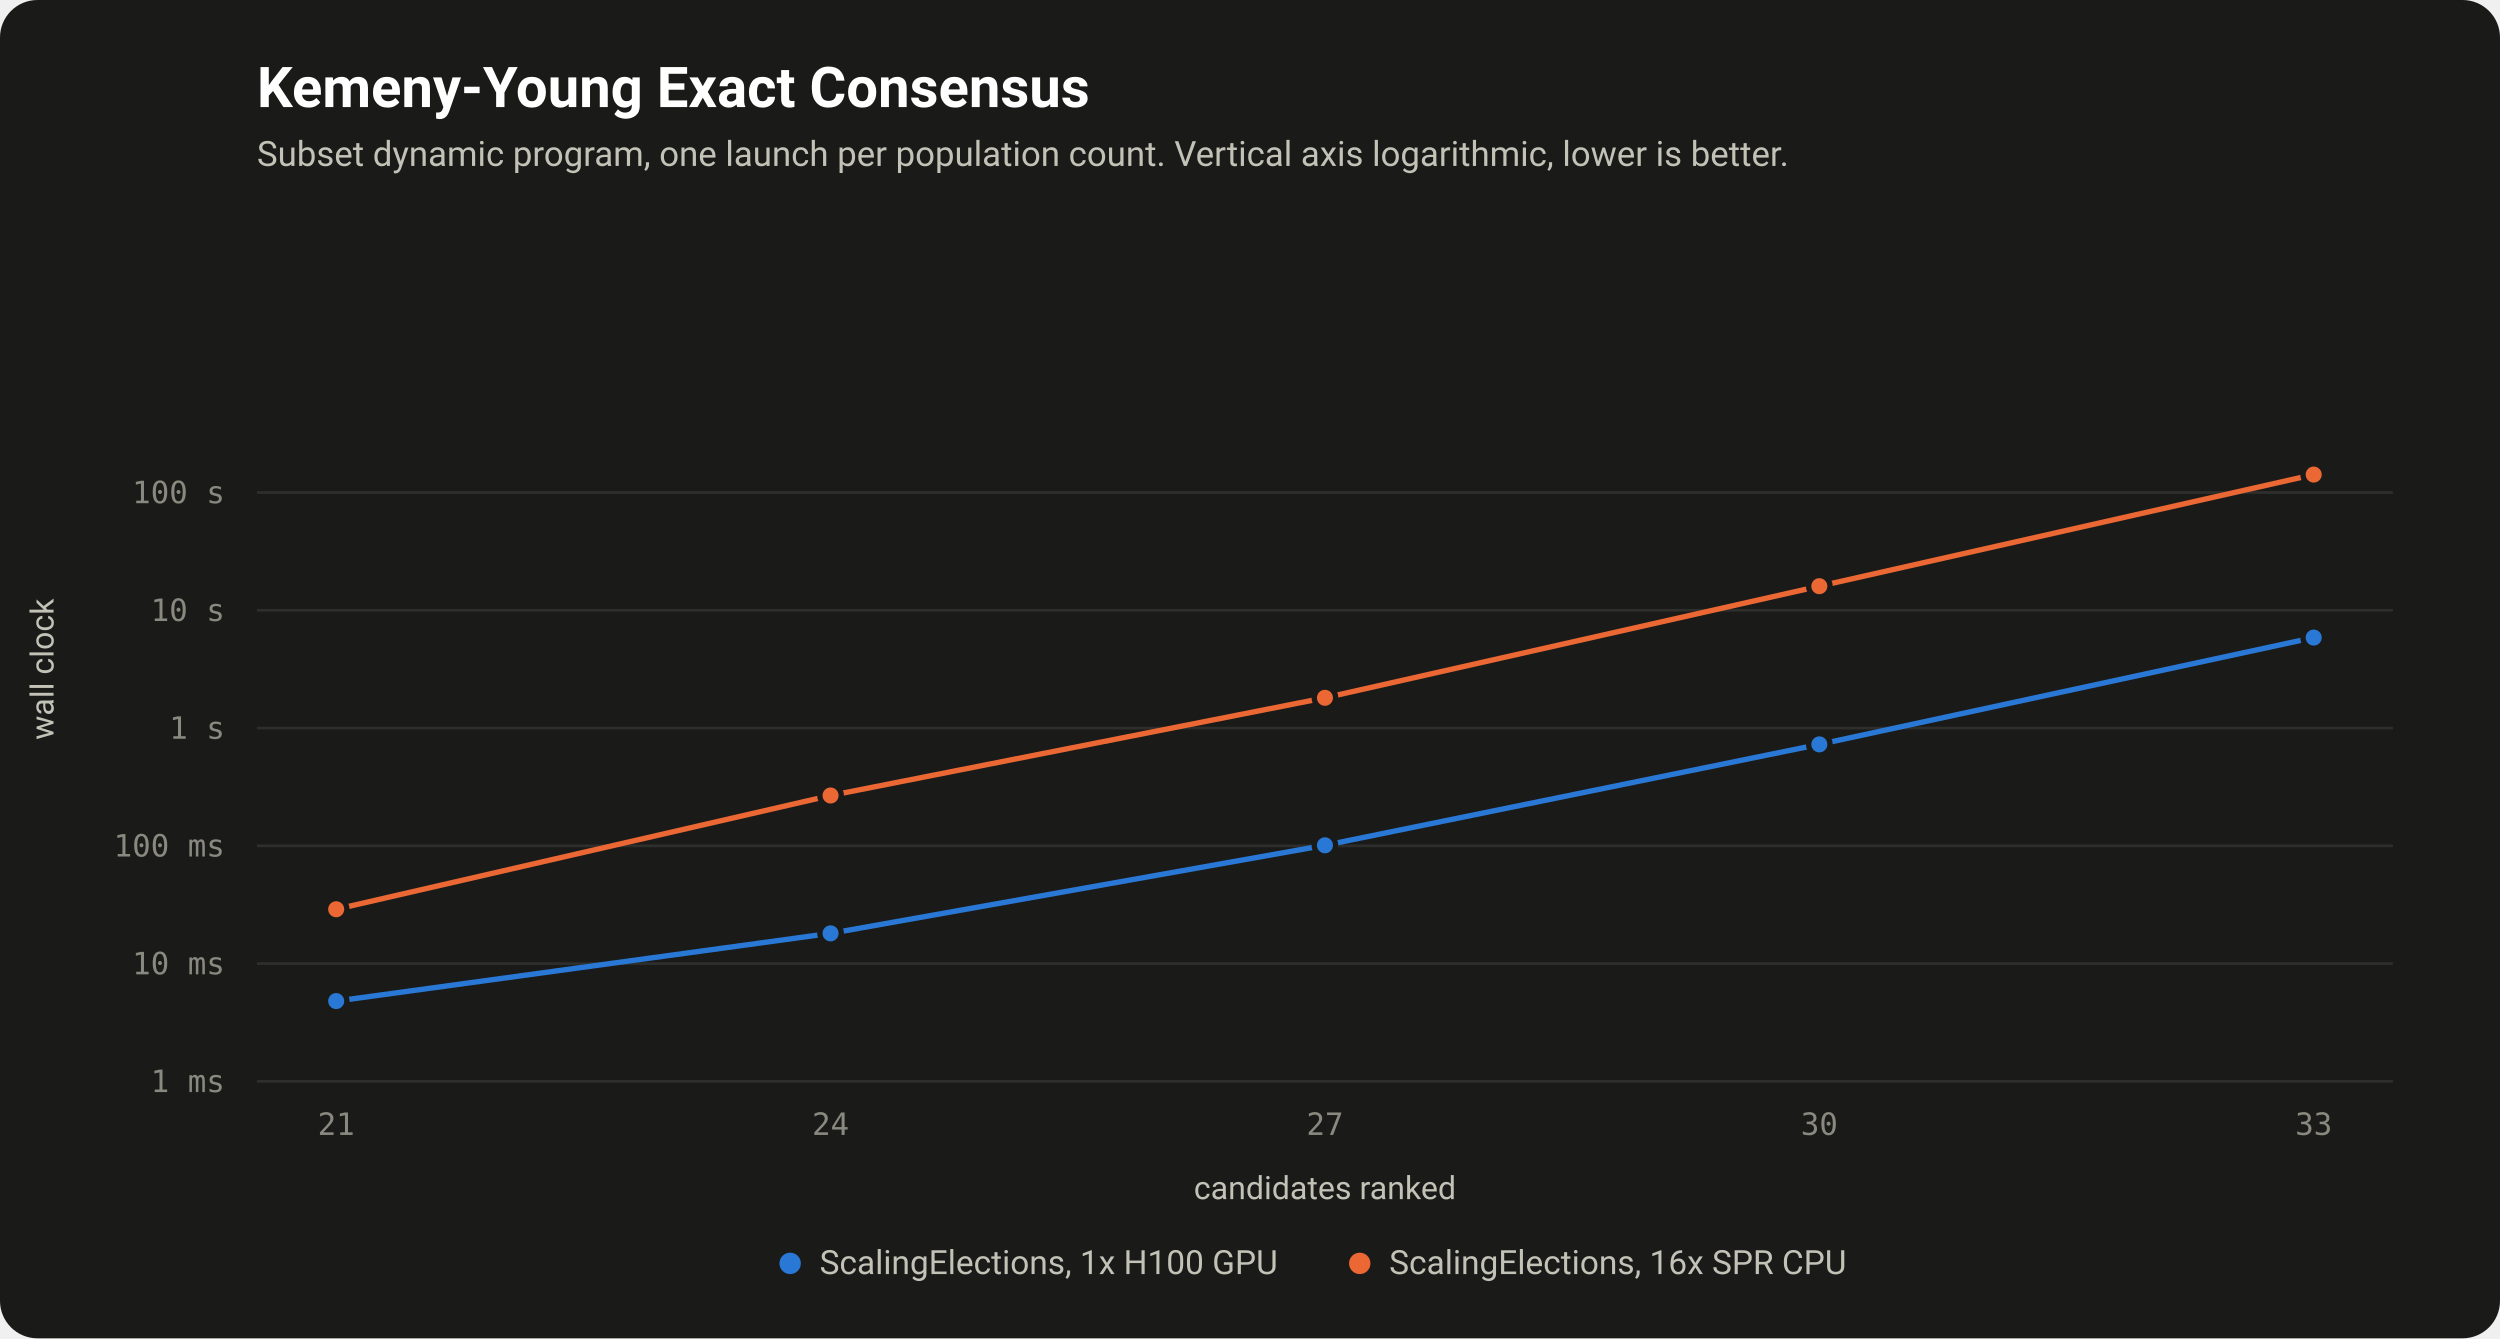
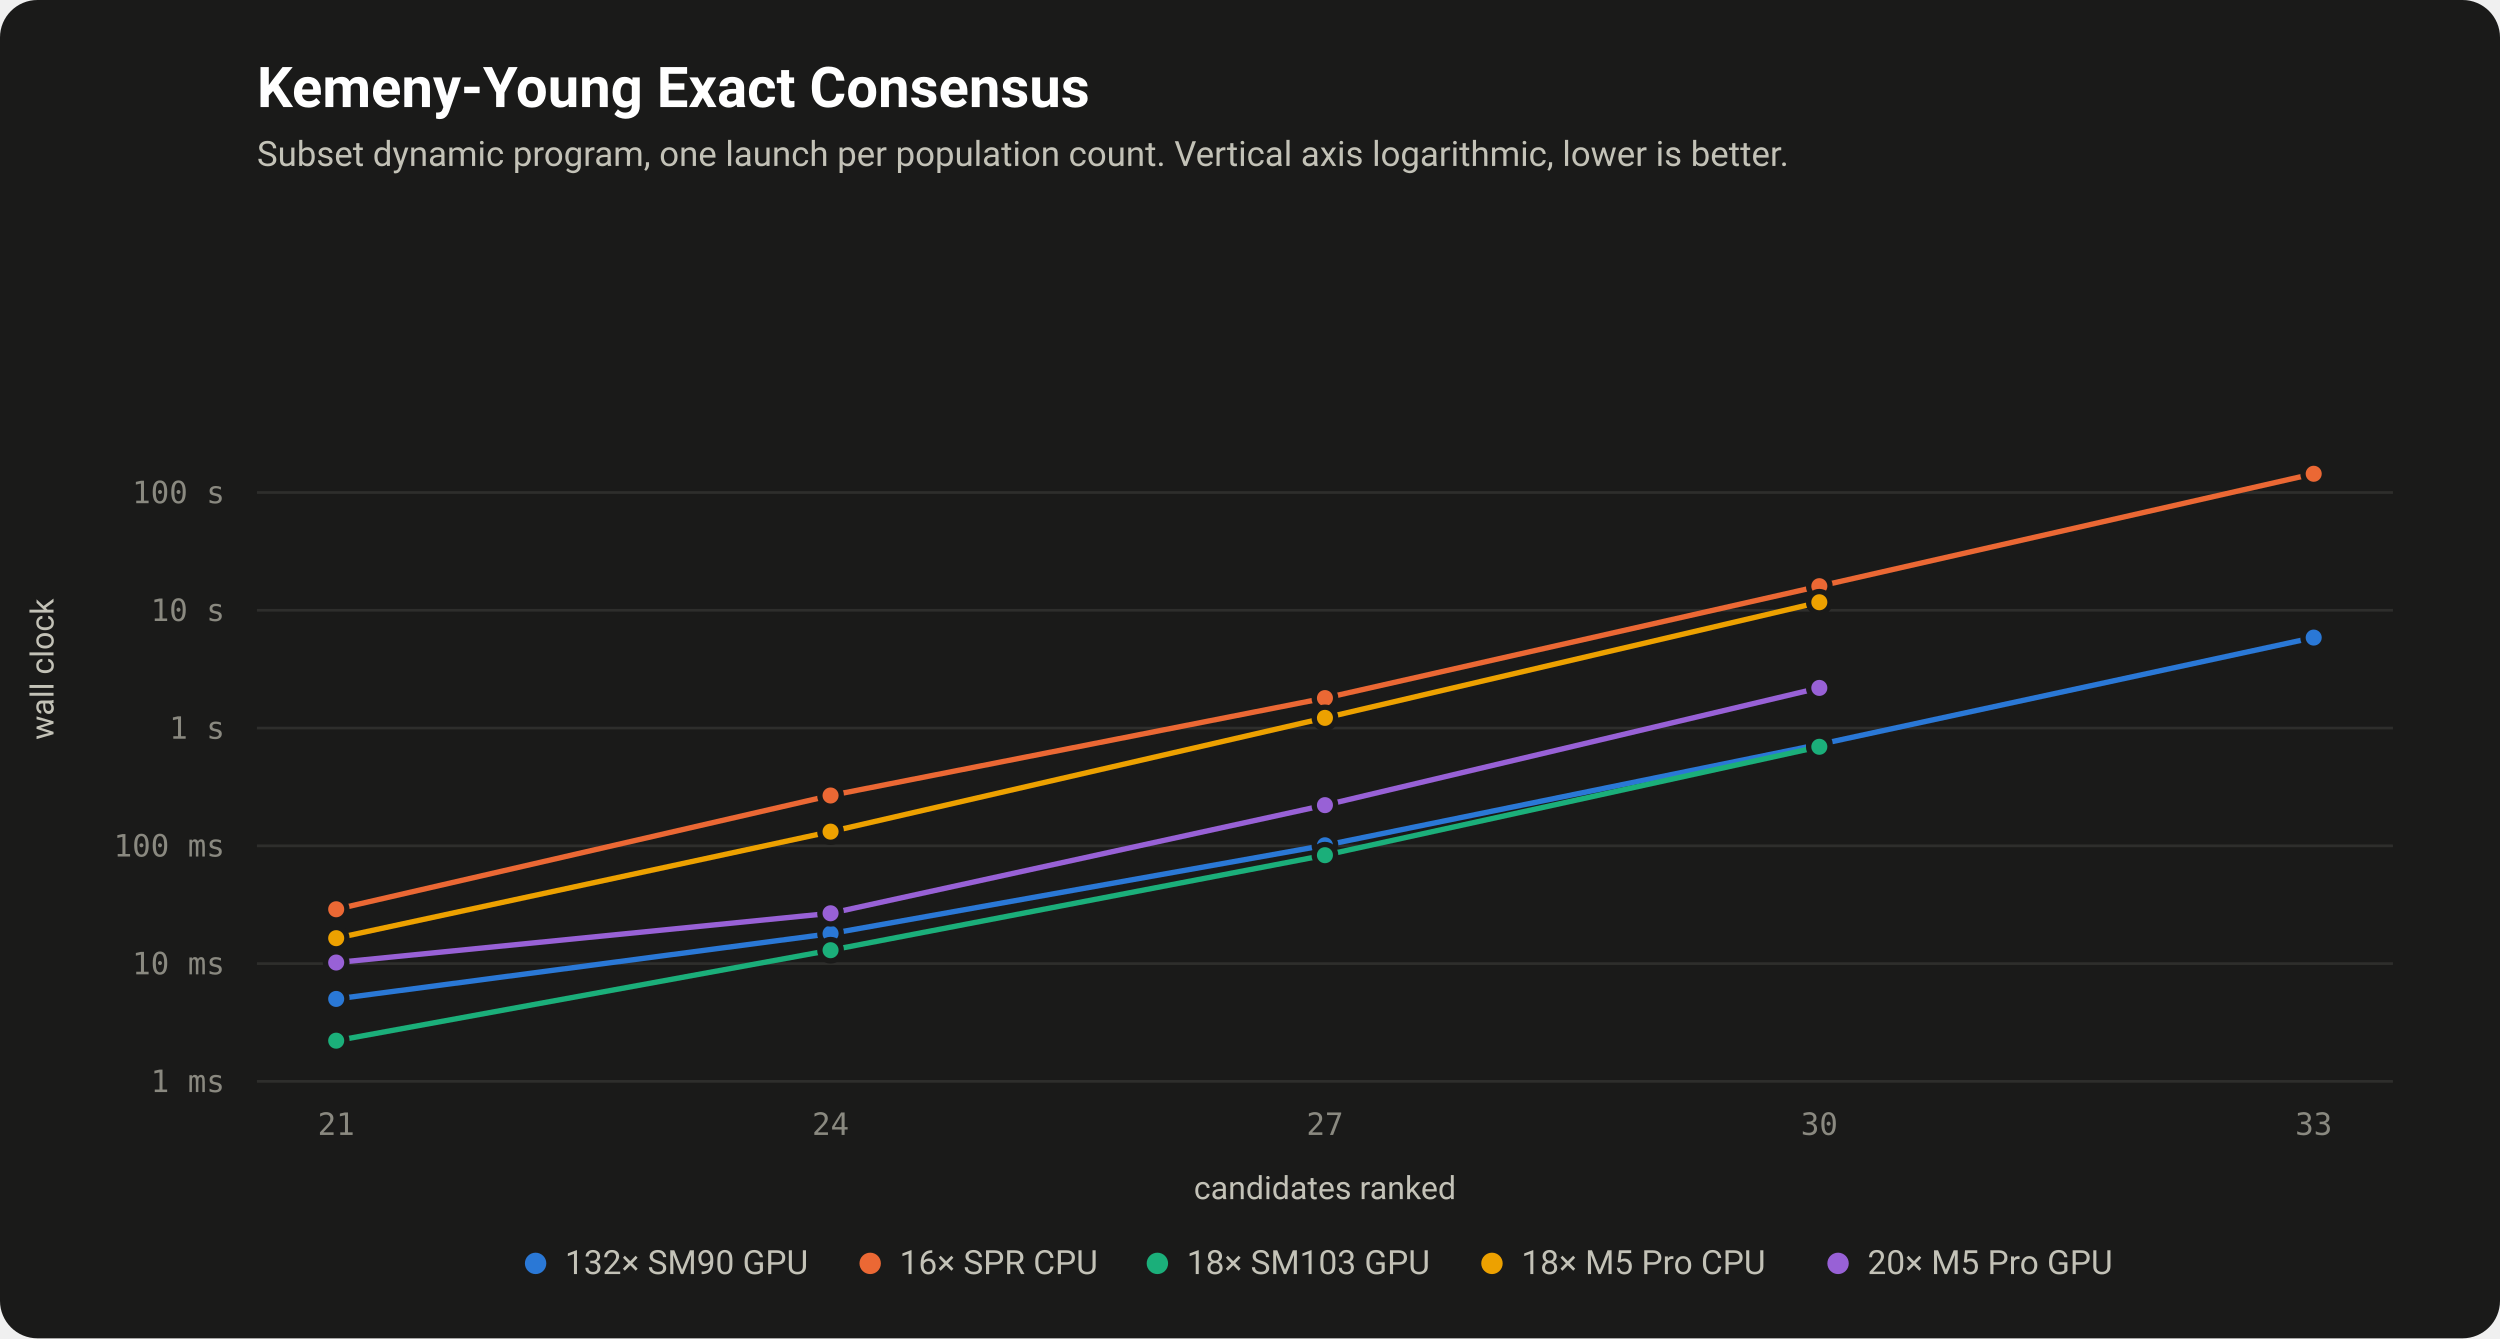
<svg xmlns="http://www.w3.org/2000/svg" width="934" height="500" viewBox="0 0 934 500" font-family="ui-sans-serif,-apple-system,'Segoe UI',Roboto,Helvetica,Arial,sans-serif" role="img" aria-label="Kemeny wall clock against field size, semi-log">
  <rect width="934" height="500" rx="14" fill="#1a1a19" />
  <text x="96" y="40" font-size="21" font-weight="650" fill="#ffffff">Kemeny-Young Exact Consensus</text>
  <text x="96" y="62" font-size="13" fill="#c3c2b7">Subset dynamic program, one launch per population count. Vertical axis logarithmic, lower is better.</text>
  <line x1="96" y1="404.0" x2="894" y2="404.0" stroke="#2e2e2c" stroke-width="1" />
  <text x="84" y="408.0" font-size="11.5" text-anchor="end" fill="#8a8980" font-family="ui-monospace,SFMono-Regular,Menlo,Consolas,monospace">1 ms</text>
  <line x1="96" y1="360.0" x2="894" y2="360.0" stroke="#2e2e2c" stroke-width="1" />
  <text x="84" y="364.0" font-size="11.5" text-anchor="end" fill="#8a8980" font-family="ui-monospace,SFMono-Regular,Menlo,Consolas,monospace">10 ms</text>
  <line x1="96" y1="316.0" x2="894" y2="316.0" stroke="#2e2e2c" stroke-width="1" />
  <text x="84" y="320.0" font-size="11.5" text-anchor="end" fill="#8a8980" font-family="ui-monospace,SFMono-Regular,Menlo,Consolas,monospace">100 ms</text>
  <line x1="96" y1="272.0" x2="894" y2="272.0" stroke="#2e2e2c" stroke-width="1" />
  <text x="84" y="276.0" font-size="11.5" text-anchor="end" fill="#8a8980" font-family="ui-monospace,SFMono-Regular,Menlo,Consolas,monospace">1 s</text>
  <line x1="96" y1="228.0" x2="894" y2="228.0" stroke="#2e2e2c" stroke-width="1" />
  <text x="84" y="232.0" font-size="11.5" text-anchor="end" fill="#8a8980" font-family="ui-monospace,SFMono-Regular,Menlo,Consolas,monospace">10 s</text>
  <line x1="96" y1="184.0" x2="894" y2="184.0" stroke="#2e2e2c" stroke-width="1" />
  <text x="84" y="188.0" font-size="11.5" text-anchor="end" fill="#8a8980" font-family="ui-monospace,SFMono-Regular,Menlo,Consolas,monospace">100 s</text>
  <text x="125.6" y="424" font-size="11.5" text-anchor="middle" fill="#8a8980" font-family="ui-monospace,SFMono-Regular,Menlo,Consolas,monospace">21</text>
  <text x="310.3" y="424" font-size="11.5" text-anchor="middle" fill="#8a8980" font-family="ui-monospace,SFMono-Regular,Menlo,Consolas,monospace">24</text>
  <text x="495.0" y="424" font-size="11.5" text-anchor="middle" fill="#8a8980" font-family="ui-monospace,SFMono-Regular,Menlo,Consolas,monospace">27</text>
  <text x="679.7" y="424" font-size="11.5" text-anchor="middle" fill="#8a8980" font-family="ui-monospace,SFMono-Regular,Menlo,Consolas,monospace">30</text>
  <text x="864.4" y="424" font-size="11.5" text-anchor="middle" fill="#8a8980" font-family="ui-monospace,SFMono-Regular,Menlo,Consolas,monospace">33</text>
  <text x="495" y="448" font-size="12" text-anchor="middle" fill="#c3c2b7">candidates ranked</text>
  <text x="20" y="250" font-size="12" text-anchor="middle" fill="#c3c2b7" transform="rotate(-90 20 250)">wall clock</text>
-   <path d="M125.6,374.0 L310.3,348.7 L495.0,315.8 L679.7,278.1 L864.4,238.2" fill="none" stroke="#2a78d6" stroke-width="2" stroke-linejoin="round" />
-   <circle cx="125.6" cy="374.0" r="4" fill="#2a78d6" stroke="#1a1a19" stroke-width="2" />
-   <circle cx="310.3" cy="348.7" r="4" fill="#2a78d6" stroke="#1a1a19" stroke-width="2" />
+   <path d="M125.6,373.2 L310.3,348.8 L495.0,315.8 L679.7,278.1 L864.4,238.2" fill="none" stroke="#2a78d6" stroke-width="2" stroke-linejoin="round" />
+   <circle cx="125.6" cy="373.2" r="4" fill="#2a78d6" stroke="#1a1a19" stroke-width="2" />
+   <circle cx="310.3" cy="348.8" r="4" fill="#2a78d6" stroke="#1a1a19" stroke-width="2" />
  <circle cx="495.0" cy="315.8" r="4" fill="#2a78d6" stroke="#1a1a19" stroke-width="2" />
  <circle cx="679.7" cy="278.1" r="4" fill="#2a78d6" stroke="#1a1a19" stroke-width="2" />
  <circle cx="864.4" cy="238.2" r="4" fill="#2a78d6" stroke="#1a1a19" stroke-width="2" />
-   <path d="M125.6,339.7 L310.3,297.2 L495.0,260.7 L679.7,219.0 L864.4,177.3" fill="none" stroke="#eb6834" stroke-width="2" stroke-linejoin="round" />
+   <path d="M125.6,339.7 L310.3,297.2 L495.0,260.8 L679.7,219.0 L864.4,177.0" fill="none" stroke="#eb6834" stroke-width="2" stroke-linejoin="round" />
  <circle cx="125.6" cy="339.7" r="4" fill="#eb6834" stroke="#1a1a19" stroke-width="2" />
  <circle cx="310.3" cy="297.2" r="4" fill="#eb6834" stroke="#1a1a19" stroke-width="2" />
-   <circle cx="495.0" cy="260.7" r="4" fill="#eb6834" stroke="#1a1a19" stroke-width="2" />
+   <circle cx="495.0" cy="260.8" r="4" fill="#eb6834" stroke="#1a1a19" stroke-width="2" />
  <circle cx="679.7" cy="219.0" r="4" fill="#eb6834" stroke="#1a1a19" stroke-width="2" />
-   <circle cx="864.4" cy="177.3" r="4" fill="#eb6834" stroke="#1a1a19" stroke-width="2" />
-   <circle cx="295.2" cy="472" r="4" fill="#2a78d6" />
-   <text x="306.2" y="476" font-size="12.5" fill="#c3c2b7">ScalingElections, 1x H100 GPU</text>
-   <circle cx="508.0" cy="472" r="4" fill="#eb6834" />
-   <text x="519.0" y="476" font-size="12.5" fill="#c3c2b7">ScalingElections, 16x SPR CPU</text>
+   <circle cx="864.4" cy="177.0" r="4" fill="#eb6834" stroke="#1a1a19" stroke-width="2" />
+   <path d="M125.6,388.8 L310.3,355.0 L495.0,319.5 L679.7,279.0" fill="none" stroke="#1baf7a" stroke-width="2" stroke-linejoin="round" />
+   <circle cx="125.6" cy="388.8" r="4" fill="#1baf7a" stroke="#1a1a19" stroke-width="2" />
+   <circle cx="310.3" cy="355.0" r="4" fill="#1baf7a" stroke="#1a1a19" stroke-width="2" />
+   <circle cx="495.0" cy="319.5" r="4" fill="#1baf7a" stroke="#1a1a19" stroke-width="2" />
+   <circle cx="679.7" cy="279.0" r="4" fill="#1baf7a" stroke="#1a1a19" stroke-width="2" />
+   <path d="M125.6,350.5 L310.3,310.7 L495.0,268.2 L679.7,225.0" fill="none" stroke="#eda100" stroke-width="2" stroke-linejoin="round" />
+   <circle cx="125.6" cy="350.5" r="4" fill="#eda100" stroke="#1a1a19" stroke-width="2" />
+   <circle cx="310.3" cy="310.7" r="4" fill="#eda100" stroke="#1a1a19" stroke-width="2" />
+   <circle cx="495.0" cy="268.2" r="4" fill="#eda100" stroke="#1a1a19" stroke-width="2" />
+   <circle cx="679.7" cy="225.0" r="4" fill="#eda100" stroke="#1a1a19" stroke-width="2" />
+   <path d="M125.6,359.6 L310.3,341.2 L495.0,300.8 L679.7,257.0" fill="none" stroke="#9861d6" stroke-width="2" stroke-linejoin="round" />
+   <circle cx="125.6" cy="359.6" r="4" fill="#9861d6" stroke="#1a1a19" stroke-width="2" />
+   <circle cx="310.3" cy="341.2" r="4" fill="#9861d6" stroke="#1a1a19" stroke-width="2" />
+   <circle cx="495.0" cy="300.8" r="4" fill="#9861d6" stroke="#1a1a19" stroke-width="2" />
+   <circle cx="679.7" cy="257.0" r="4" fill="#9861d6" stroke="#1a1a19" stroke-width="2" />
+   <circle cx="200.1" cy="472" r="4" fill="#2a78d6" />
+   <text x="211.1" y="476" font-size="12.5" fill="#c3c2b7">132× SM90 GPU</text>
+   <circle cx="325.1" cy="472" r="4" fill="#eb6834" />
+   <text x="336.1" y="476" font-size="12.5" fill="#c3c2b7">16× SPR CPU</text>
+   <circle cx="432.4" cy="472" r="4" fill="#1baf7a" />
+   <text x="443.4" y="476" font-size="12.5" fill="#c3c2b7">18× SM103 GPU</text>
+   <circle cx="557.4" cy="472" r="4" fill="#eda100" />
+   <text x="568.4" y="476" font-size="12.5" fill="#c3c2b7">18× M5 Pro CPU</text>
+   <circle cx="686.7" cy="472" r="4" fill="#9861d6" />
+   <text x="697.7" y="476" font-size="12.5" fill="#c3c2b7">20× M5 Pro GPU</text>
</svg>
